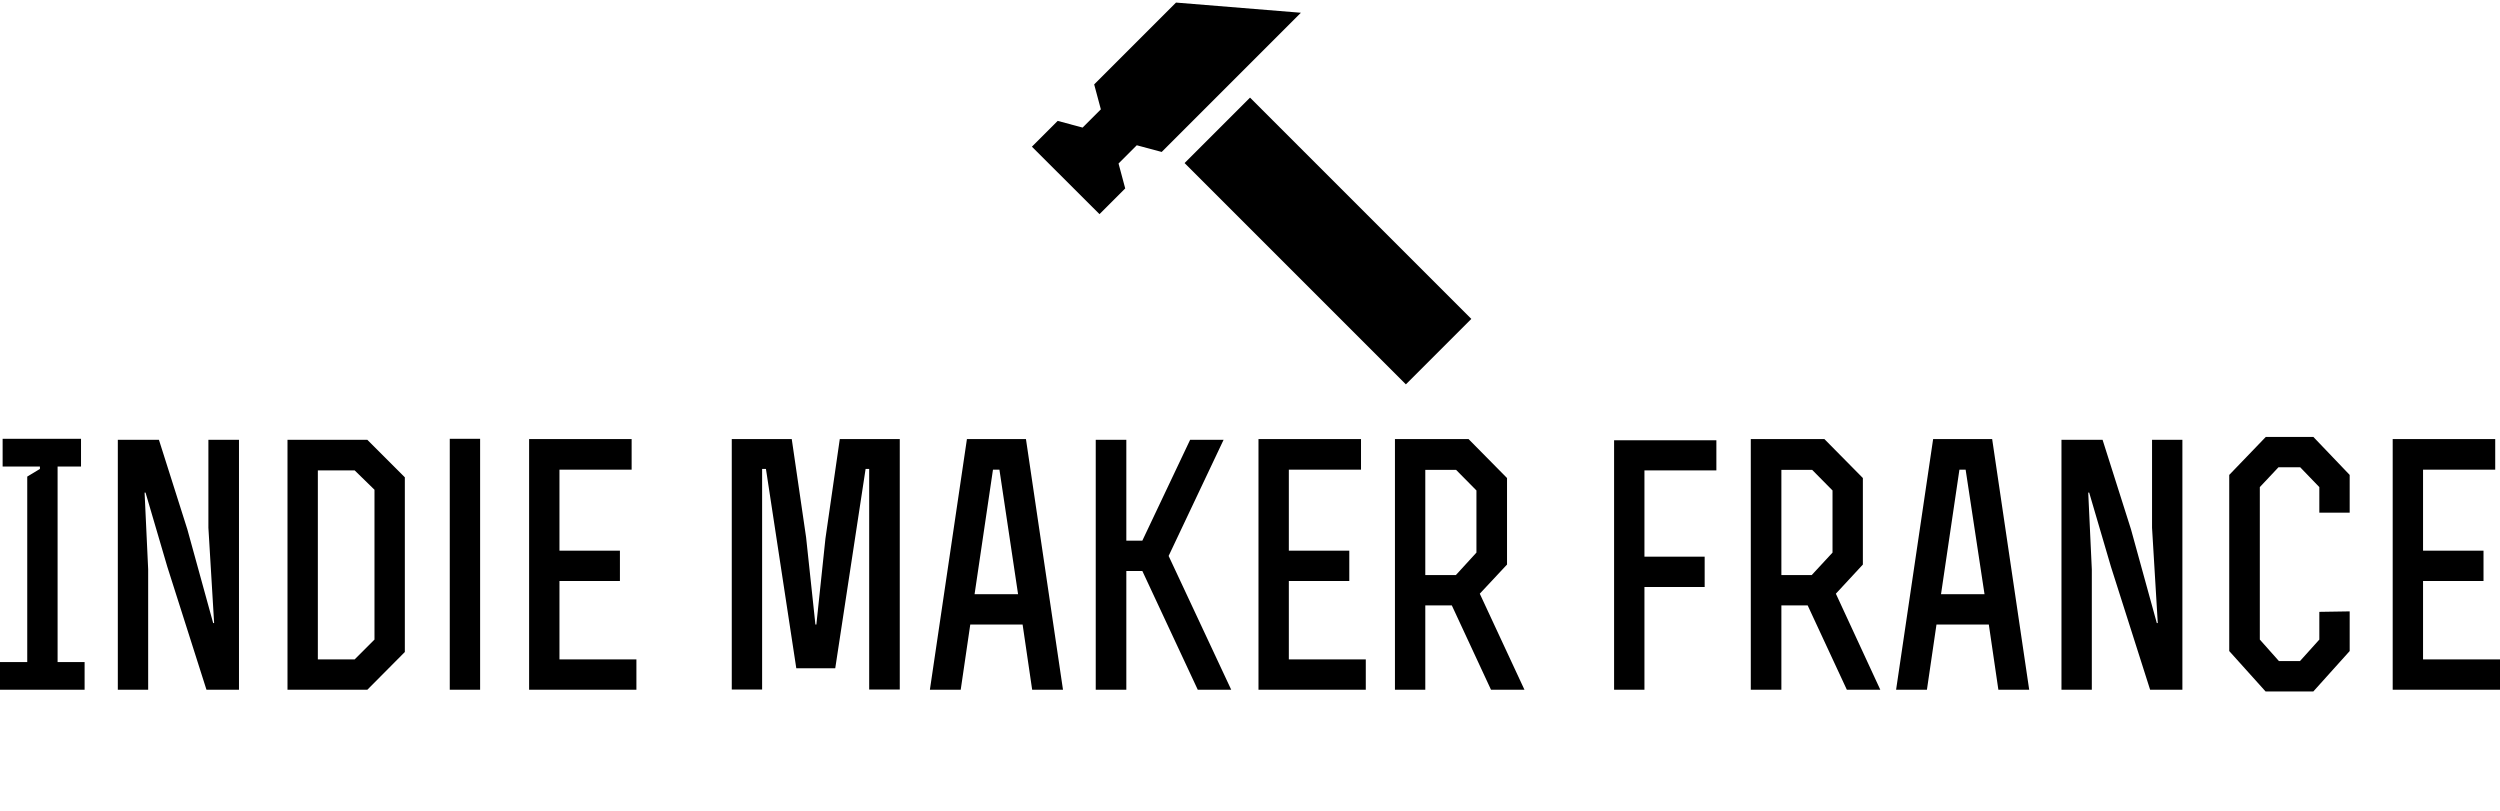
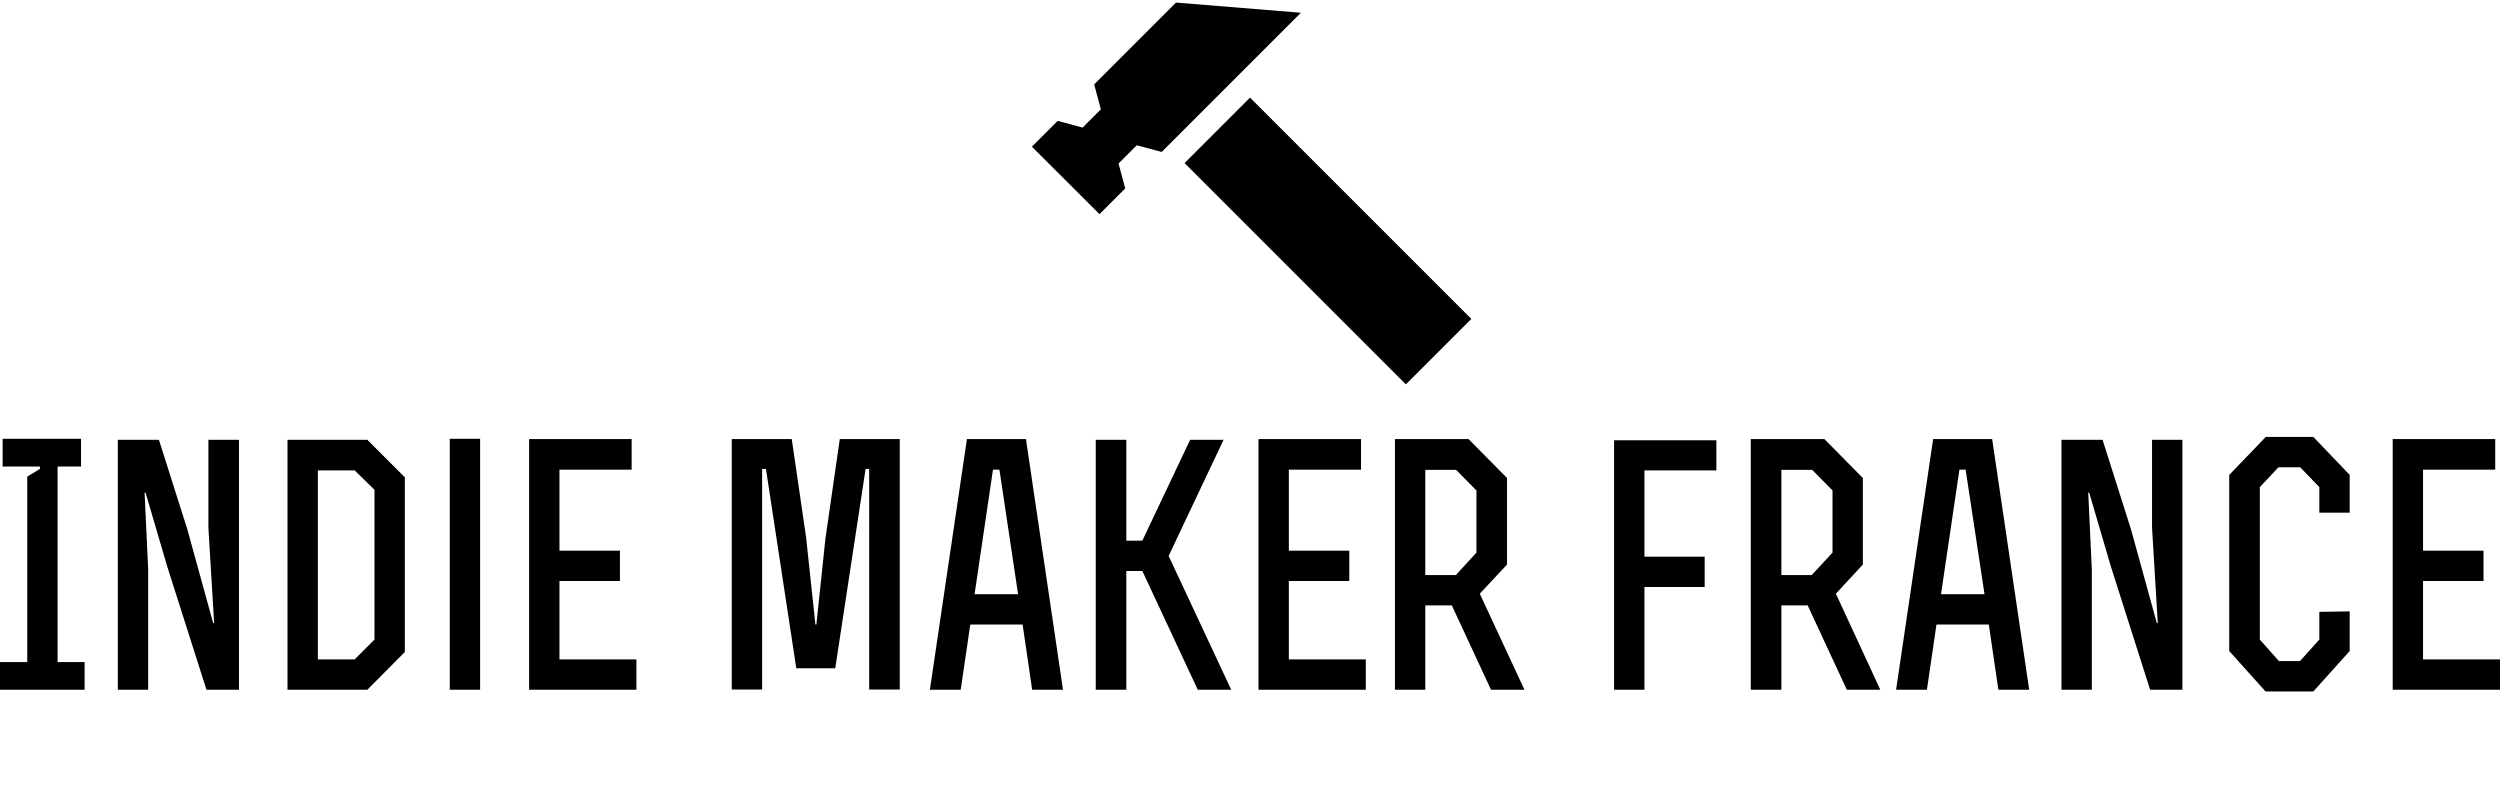
- <svg xmlns="http://www.w3.org/2000/svg" data-v-d3f97b9e="" viewBox="0 0 589.352 191">
-   <g data-v-d3f97b9e="" id="b1c96ba4-437f-45a9-a8e2-a642d29fb469" fill="black" transform="matrix(5.633803,0,0,5.633803,-2.197188,103.4507)">
+ <svg xmlns="http://www.w3.org/2000/svg" data-v-d3f97b9e="" viewBox="0 0 589.352 189">
+   <g data-v-d3f97b9e="" id="d2d0a739-ffe8-4c15-b341-fe96ab01ad34" fill="black" transform="matrix(5.633803,0,0,5.633803,-2.197188,103.4507)">
    <path d="M3.93 10.50L3.93 9.34L2.80 9.34L2.80 1.16L3.78 1.16L3.78 0L0.50 0L0.50 1.16L2.06 1.16L2.06 1.26L1.53 1.58L1.53 9.34L0.39 9.34L0.39 10.50ZM5.32 10.50L6.59 10.50L6.59 5.46L6.44 2.25L6.48 2.25L7.39 5.35L9.03 10.50L10.39 10.50L10.39 0.04L9.11 0.04L9.11 3.72L9.35 7.71L9.31 7.71L8.23 3.79L7.04 0.04L5.32 0.04ZM13.69 9.23L13.69 1.32L15.23 1.32L16.06 2.13L16.06 8.40L15.23 9.23ZM12.42 10.50C13.52 10.50 14.64 10.50 15.76 10.50L17.33 8.92L17.33 1.61L15.76 0.04L12.42 0.04ZM20.48 10.50L20.48 0C19.39 0 20.30 0 19.21 0L19.21 10.50ZM23.80 4.68L23.80 1.29L26.82 1.29L26.82 0.01C25.13 0.01 24.22 0.01 22.53 0.01L22.53 10.50L27.02 10.50L27.02 9.23L23.80 9.23L23.80 5.95L26.33 5.95L26.33 4.68ZM36.76 10.49L38.04 10.49L38.04 0.01L35.53 0.01L34.93 4.17L34.55 7.77L34.51 7.77L34.12 4.12L33.52 0.01C32.38 0.01 32.14 0.01 31.01 0.01L31.01 10.49L32.28 10.49L32.28 1.26L32.44 1.26L33.71 9.60L35.34 9.60L36.61 1.26L36.76 1.26ZM39.30 10.50L40.59 10.50L40.99 7.77L43.18 7.77L43.58 10.50L44.87 10.50L43.32 0.01L40.85 0.01ZM42.99 6.50L41.17 6.50L41.94 1.29L42.21 1.29ZM47.52 0.04L46.24 0.04L46.24 10.50L47.52 10.50L47.52 5.53L48.19 5.53L50.51 10.50L51.91 10.50L49.29 4.90L51.59 0.04L50.19 0.04L48.19 4.26L47.52 4.26ZM54.32 4.68L54.32 1.29L57.34 1.29L57.34 0.01C55.65 0.01 54.74 0.01 53.05 0.01L53.05 10.50L57.54 10.50L57.54 9.23L54.32 9.23L54.32 5.95L56.85 5.95L56.85 4.68ZM60.03 1.30L61.32 1.30L62.17 2.16L62.17 4.76L61.31 5.70L60.03 5.70ZM60.03 6.97L61.14 6.97L62.78 10.50L64.18 10.50L62.31 6.48L63.45 5.26L63.45 1.64L61.84 0.01L58.76 0.01L58.76 10.50L60.03 10.50ZM69.20 4.93L69.20 1.32L72.21 1.32L72.21 0.06C70.52 0.06 69.62 0.06 67.93 0.06L67.93 10.50C68.36 10.50 68.78 10.50 69.20 10.50L69.20 6.20L71.72 6.20L71.72 4.93ZM74.93 1.30L76.22 1.30L77.07 2.16L77.07 4.76L76.20 5.70L74.93 5.70ZM74.93 6.97L76.03 6.97L77.67 10.50L79.07 10.50L77.21 6.48L78.34 5.26L78.34 1.64L76.73 0.01L73.65 0.01L73.65 10.50L74.93 10.50ZM79.73 10.50L81.02 10.50L81.42 7.77L83.61 7.77L84.01 10.50L85.30 10.50L83.75 0.01L81.28 0.01ZM83.43 6.50L81.61 6.50L82.38 1.29L82.64 1.29ZM86.65 10.50L87.92 10.50L87.92 5.46L87.77 2.25L87.81 2.25L88.72 5.35L90.36 10.50L91.71 10.50L91.71 0.04L90.44 0.04L90.44 3.72L90.68 7.71L90.64 7.71L89.56 3.79L88.37 0.04L86.65 0.04ZM97.44 3.09L98.71 3.09L98.71 1.51L97.19-0.08L95.20-0.08L93.67 1.51L93.67 8.88L95.19 10.57L97.19 10.57L98.71 8.88L98.71 7.22L97.44 7.24L97.44 8.40L96.63 9.30L95.75 9.30L94.95 8.40L94.95 2.02L95.73 1.19L96.64 1.19L97.44 2.02ZM101.78 4.68L101.78 1.29L104.80 1.29L104.80 0.01C103.11 0.01 102.20 0.01 100.51 0.01L100.51 10.50L105 10.50L105 9.23L101.78 9.23L101.78 5.95L104.31 5.95L104.31 4.68Z" />
  </g>
-   <g data-v-d3f97b9e="" id="e4a3794c-c0a9-4438-9f94-1c881340313f" transform="matrix(1.037105,0,0,1.037105,243.2022,-6.245192)" stroke="none" fill="black">
+   <g data-v-d3f97b9e="" id="0946f54e-37db-4db6-b0a9-bf0c428c61fd" transform="matrix(1.037105,0,0,1.037105,243.2022,-6.245192)" stroke="none" fill="black">
    <path d="M34.763 43.085L49.638 28.21l50.304 50.303-14.876 14.875zM19.75 43.189l4.147-4.147 5.665 1.518 31.64-31.64-28.388-2.312L14.212 25.21l1.519 5.665-4.148 4.147-5.664-1.519-5.862 5.862 15.364 15.334 5.847-5.846z" />
  </g>
-   <g data-v-d3f97b9e="" id="250e944d-c3f0-4f3f-9058-2048c634890f" fill="black" transform="matrix(1.634063,0,0,1.634063,73.06722,195.7309)">
-     <path d="M4.37 3.78L4.37 3.78Q6.58 3.78 7.78 4.95L7.78 4.95L7.78 4.95Q8.97 6.12 8.97 8.33L8.97 8.33L8.97 8.33Q8.97 10.60 7.78 11.81L7.78 11.81L7.78 11.81Q6.58 13.02 4.37 13.02L4.37 13.02L1.46 13.02L1.46 3.78L4.37 3.78ZM4.42 12.38L4.42 12.38Q6.27 12.38 7.26 11.33L7.26 11.33L7.26 11.33Q8.25 10.29 8.25 8.33L8.25 8.33L8.25 8.33Q8.25 6.45 7.26 5.44L7.26 5.44L7.26 5.44Q6.27 4.42 4.42 4.42L4.42 4.42L2.16 4.42L2.16 12.38L4.42 12.38ZM19.01 12.38L24.85 12.38L24.85 13.02L18.31 13.02L18.31 3.78L24.63 3.78L24.63 4.42L19.01 4.42L19.01 7.99L23.45 7.99L23.45 8.65L19.01 8.65L19.01 12.38ZM36.74 3.64L36.74 3.64Q39.34 3.64 40.22 5.68L40.22 5.68L39.62 6.17L39.62 6.17Q39.27 5.18 38.58 4.73L38.58 4.73L38.58 4.73Q37.88 4.28 36.75 4.28L36.75 4.28L36.75 4.28Q35.94 4.28 35.34 4.54L35.34 4.54L35.34 4.54Q34.73 4.79 34.42 5.22L34.42 5.22L34.42 5.22Q34.10 5.66 34.10 6.20L34.10 6.20L34.10 6.20Q34.10 6.73 34.37 7.08L34.37 7.08L34.37 7.08Q34.64 7.43 35.27 7.68L35.27 7.68L35.27 7.68Q35.91 7.92 37.03 8.12L37.03 8.12L37.03 8.12Q38.84 8.43 39.59 9.02L39.59 9.02L39.59 9.02Q40.35 9.60 40.35 10.64L40.35 10.64L40.35 10.64Q40.35 11.38 39.91 11.96L39.91 11.96L39.91 11.96Q39.48 12.53 38.69 12.84L38.69 12.84L38.69 12.84Q37.90 13.16 36.88 13.16L36.88 13.16L36.88 13.16Q35.42 13.16 34.42 12.58L34.42 12.58L34.42 12.58Q33.42 12.00 33.05 10.95L33.05 10.95L33.67 10.47L33.67 10.47Q33.95 11.47 34.80 11.99L34.80 11.99L34.80 11.99Q35.64 12.52 36.89 12.52L36.89 12.52L36.89 12.52Q38.09 12.52 38.86 12.03L38.86 12.03L38.86 12.03Q39.62 11.54 39.62 10.68L39.62 10.68L39.62 10.68Q39.62 9.94 39.00 9.51L39.00 9.51L39.00 9.51Q38.37 9.07 36.83 8.81L36.83 8.81L36.83 8.81Q35.53 8.58 34.78 8.26L34.78 8.26L34.78 8.26Q34.02 7.94 33.69 7.46L33.69 7.46L33.69 7.46Q33.36 6.99 33.36 6.27L33.36 6.27L33.36 6.27Q33.36 5.56 33.77 4.96L33.77 4.96L33.77 4.96Q34.19 4.35 34.95 4.00L34.95 4.00L34.95 4.00Q35.71 3.64 36.74 3.64L36.74 3.64ZM61.63 3.78L61.63 13.02L60.93 13.02L60.93 3.78L61.63 3.78ZM74.45 3.78L74.45 3.78Q76.66 3.78 77.86 4.95L77.86 4.95L77.86 4.95Q79.06 6.12 79.06 8.33L79.06 8.33L79.06 8.33Q79.06 10.60 77.86 11.81L77.86 11.81L77.86 11.81Q76.66 13.02 74.45 13.02L74.45 13.02L71.54 13.02L71.54 3.78L74.45 3.78ZM74.51 12.38L74.51 12.38Q76.36 12.38 77.34 11.33L77.34 11.33L77.34 11.33Q78.33 10.29 78.33 8.33L78.33 8.33L78.33 8.33Q78.33 6.45 77.34 5.44L77.34 5.44L77.34 5.44Q76.36 4.42 74.51 4.42L74.51 4.42L72.24 4.42L72.24 12.38L74.51 12.38ZM89.10 12.38L94.93 12.38L94.93 13.02L88.40 13.02L88.40 3.78L94.71 3.78L94.71 4.42L89.10 4.42L89.10 7.99L93.53 7.99L93.53 8.65L89.10 8.65L89.10 12.38ZM104.66 12.38L110.50 12.38L110.50 13.02L103.96 13.02L103.96 3.78L110.28 3.78L110.28 4.42L104.66 4.42L104.66 7.99L109.10 7.99L109.10 8.65L104.66 8.65L104.66 12.38ZM133.98 3.78L133.98 3.78Q135.42 3.78 136.27 4.50L136.27 4.50L136.27 4.50Q137.12 5.22 137.12 6.48L137.12 6.48L137.12 6.48Q137.12 7.74 136.27 8.47L136.27 8.47L136.27 8.47Q135.42 9.20 133.98 9.20L133.98 9.20L131.61 9.20L131.61 13.02L130.91 13.02L130.91 3.78L133.98 3.78ZM133.90 8.54L133.90 8.54Q135.10 8.54 135.74 8.01L135.74 8.01L135.74 8.01Q136.37 7.48 136.37 6.48L136.37 6.48L136.37 6.48Q136.37 5.50 135.74 4.96L135.74 4.96L135.74 4.96Q135.10 4.42 133.90 4.42L133.90 4.42L131.61 4.42L131.61 8.54L133.90 8.54ZM153.08 13.02L152.25 13.02L149.60 9.02L149.56 9.02L146.83 9.02L146.83 13.02L146.13 13.02L146.13 3.78L149.56 3.78L149.56 3.78Q150.95 3.78 151.77 4.48L151.77 4.48L151.77 4.48Q152.59 5.18 152.59 6.40L152.59 6.40L152.59 6.40Q152.59 7.41 152.00 8.07L152.00 8.07L152.00 8.07Q151.41 8.74 150.39 8.93L150.39 8.93L153.08 13.02ZM146.83 4.42L146.83 8.36L149.55 8.36L149.55 8.36Q150.67 8.36 151.26 7.85L151.26 7.85L151.26 7.85Q151.86 7.35 151.86 6.40L151.86 6.40L151.86 6.40Q151.86 5.45 151.26 4.93L151.26 4.93L151.26 4.93Q150.67 4.42 149.55 4.42L149.55 4.42L146.83 4.42ZM165.72 3.64L165.72 3.64Q167.02 3.64 167.98 4.22L167.98 4.22L167.98 4.22Q168.94 4.80 169.46 5.87L169.46 5.87L169.46 5.87Q169.97 6.94 169.97 8.40L169.97 8.40L169.97 8.40Q169.97 9.86 169.46 10.93L169.46 10.93L169.46 10.93Q168.94 12.00 167.98 12.58L167.98 12.58L167.98 12.58Q167.02 13.16 165.72 13.16L165.72 13.16L165.72 13.16Q164.42 13.16 163.46 12.58L163.46 12.58L163.46 12.58Q162.50 12.00 161.98 10.93L161.98 10.93L161.98 10.93Q161.46 9.86 161.46 8.40L161.46 8.40L161.46 8.40Q161.46 6.94 161.98 5.87L161.98 5.87L161.98 5.87Q162.50 4.80 163.46 4.22L163.46 4.22L163.46 4.22Q164.42 3.64 165.72 3.64L165.72 3.64ZM165.72 4.28L165.72 4.28Q164.64 4.28 163.85 4.78L163.85 4.78L163.85 4.78Q163.06 5.28 162.63 6.21L162.63 6.21L162.63 6.21Q162.20 7.14 162.20 8.40L162.20 8.40L162.20 8.40Q162.20 9.66 162.63 10.59L162.63 10.59L162.63 10.59Q163.06 11.52 163.85 12.02L163.85 12.02L163.85 12.02Q164.64 12.52 165.72 12.52L165.72 12.52L165.72 12.52Q166.80 12.52 167.59 12.02L167.59 12.02L167.59 12.02Q168.39 11.52 168.82 10.59L168.82 10.59L168.82 10.59Q169.25 9.66 169.25 8.40L169.25 8.40L169.25 8.40Q169.25 7.14 168.82 6.21L168.82 6.21L168.82 6.21Q168.39 5.28 167.59 4.78L167.59 4.78L167.59 4.78Q166.80 4.28 165.72 4.28L165.72 4.28ZM185.60 4.42L180.00 4.42L180.00 7.99L184.44 7.99L184.44 8.65L180.00 8.65L180.00 13.02L179.30 13.02L179.30 3.78L185.60 3.78L185.60 4.42ZM195.17 3.78L195.17 13.02L194.47 13.02L194.47 3.78L195.17 3.78ZM211.39 3.78L211.39 4.42L208.01 4.42L208.01 13.02L207.31 13.02L207.31 4.42L203.94 4.42L203.94 3.78L211.39 3.78ZM225.11 13.02L223.94 10.12L219.52 10.12L218.37 13.02L217.63 13.02L221.33 3.78L222.15 3.78L225.85 13.02L225.11 13.02ZM219.79 9.48L223.69 9.48L222.08 5.45L221.75 4.47L221.73 4.47L221.40 5.42L219.79 9.48ZM234.57 13.02L234.57 3.78L237.83 3.78L237.83 3.78Q239.34 3.78 240.09 4.41L240.09 4.41L240.09 4.41Q240.84 5.04 240.84 6.23L240.84 6.23L240.84 6.23Q240.84 7.04 240.40 7.60L240.40 7.60L240.40 7.60Q239.96 8.16 239.15 8.33L239.15 8.33L239.15 8.34L239.15 8.34Q240.04 8.48 240.57 9.07L240.57 9.07L240.57 9.07Q241.09 9.66 241.09 10.53L241.09 10.53L241.09 10.53Q241.09 11.72 240.25 12.37L240.25 12.37L240.25 12.37Q239.40 13.02 237.83 13.02L237.83 13.02L234.57 13.02ZM235.27 8.04L237.85 8.04L237.85 8.04Q240.10 8.04 240.10 6.23L240.10 6.23L240.10 6.23Q240.10 4.42 237.85 4.42L237.85 4.42L235.27 4.42L235.27 8.04ZM235.27 12.38L237.97 12.38L237.97 12.38Q239.15 12.38 239.75 11.90L239.75 11.90L239.75 11.90Q240.35 11.42 240.35 10.53L240.35 10.53L240.35 10.53Q240.35 9.62 239.75 9.15L239.75 9.15L239.75 9.15Q239.15 8.68 237.97 8.68L237.97 8.68L235.27 8.68L235.27 12.38ZM251.12 12.38L256.66 12.38L256.66 13.02L250.42 13.02L250.42 3.78L251.12 3.78L251.12 12.38ZM266.13 12.38L271.96 12.38L271.96 13.02L265.43 13.02L265.43 3.78L271.74 3.78L271.74 4.42L266.13 4.42L266.13 7.99L270.56 7.99L270.56 8.65L266.13 8.65L266.13 12.38Z" />
+   <g data-v-d3f97b9e="" id="65627509-9b47-4f6a-9f2d-93e923810c7c" fill="black" transform="matrix(1.472693,0,0,1.472693,73.45881,197.7558)">
+     <path d="M5.04 2.21L1.13 2.21L1.13 11.48L5.04 11.48C7.25 11.48 9.30 9.74 9.30 6.85C9.30 3.95 7.25 2.21 5.04 2.21ZM5.00 10.49L2.18 10.49L2.18 3.21L5.00 3.21C6.97 3.21 8.25 4.86 8.25 6.85C8.25 8.83 6.97 10.49 5.00 10.49ZM24.81 3.22L24.81 2.21L17.99 2.21L17.99 11.48L24.81 11.48L24.81 10.47L19.04 10.47L19.04 7.35L24.19 7.35L24.19 6.33L19.04 6.33L19.04 3.22ZM34.01 4.65C34.01 4.03 34.37 3.08 36.47 3.08C38.16 3.08 38.95 3.82 39.06 4.75L40.14 4.75C40.05 3.36 38.93 2.10 36.47 2.10C34.15 2.10 32.98 3.15 32.98 4.66C32.98 7.84 39.33 6.69 39.33 8.96C39.33 10.05 38.35 10.60 36.78 10.60C35.17 10.60 33.87 10.05 33.80 8.71L32.70 8.71C32.84 10.37 33.96 11.59 36.71 11.59C38.99 11.59 40.38 10.64 40.38 8.92C40.38 5.68 34.01 6.80 34.01 4.65ZM60.03 2.21L58.98 2.21L58.98 11.48L60.03 11.48ZM73.21 2.21L69.30 2.21L69.30 11.48L73.21 11.48C75.42 11.48 77.46 9.74 77.46 6.85C77.46 3.95 75.42 2.21 73.21 2.21ZM73.16 10.49L70.35 10.49L70.35 3.21L73.16 3.21C75.14 3.21 76.41 4.86 76.41 6.85C76.41 8.83 75.14 10.49 73.16 10.49ZM92.97 3.22L92.97 2.21L86.16 2.21L86.16 11.48L92.97 11.48L92.97 10.47L87.21 10.47L87.21 7.35L92.36 7.35L92.36 6.33L87.21 6.33L87.21 3.22ZM108.49 3.22L108.49 2.21L101.67 2.21L101.67 11.48L108.49 11.48L108.49 10.47L102.72 10.47L102.72 7.35L107.87 7.35L107.87 6.33L102.72 6.33L102.72 3.22ZM117.68 4.65C117.68 4.03 118.05 3.08 120.15 3.08C121.84 3.08 122.63 3.82 122.74 4.75L123.82 4.75C123.73 3.36 122.61 2.10 120.15 2.10C117.82 2.10 116.66 3.15 116.66 4.66C116.66 7.84 123.00 6.69 123.00 8.96C123.00 10.05 122.02 10.60 120.46 10.60C118.85 10.60 117.54 10.05 117.47 8.71L116.38 8.71C116.52 10.37 117.64 11.59 120.39 11.59C122.67 11.59 124.05 10.64 124.05 8.92C124.05 5.68 117.68 6.80 117.68 4.65ZM143.71 8.18L146.83 8.18C148.81 8.18 150.02 7.03 150.02 5.19C150.02 3.37 148.81 2.21 146.83 2.21L142.66 2.21L142.66 11.48L143.71 11.48ZM146.76 3.21C148.22 3.21 148.97 3.96 148.97 5.19C148.97 6.44 148.22 7.20 146.76 7.20L143.71 7.20L143.71 3.21ZM159.50 7.92L162.72 7.92L164.96 11.48L166.21 11.48L163.77 7.74C164.81 7.50 166.01 6.90 166.01 5.11C166.01 3.35 164.79 2.21 162.89 2.21L158.45 2.21L158.45 11.48L159.50 11.48ZM159.50 3.21L162.76 3.21C164.08 3.21 164.96 3.93 164.96 5.11C164.96 6.55 163.70 6.93 162.71 6.93L159.50 6.93ZM178.93 2.10C176.12 2.10 174.23 4.21 174.23 6.85C174.23 9.48 176.12 11.59 178.93 11.59C181.75 11.59 183.64 9.48 183.64 6.85C183.64 4.21 181.75 2.10 178.93 2.10ZM178.93 10.57C176.68 10.57 175.28 8.93 175.28 6.85C175.28 4.76 176.68 3.12 178.93 3.12C181.19 3.12 182.59 4.76 182.59 6.85C182.59 8.93 181.19 10.57 178.93 10.57ZM199.01 3.22L199.01 2.21L192.32 2.21L192.32 11.48L193.37 11.48L193.37 7.46L198.39 7.46L198.39 6.44L193.37 6.44L193.37 3.22ZM208.53 2.21L207.48 2.21L207.48 11.48L208.53 11.48ZM224.38 2.21L216.86 2.21L216.86 3.22L220.09 3.22L220.09 11.48L221.14 11.48L221.14 3.22L224.38 3.22ZM236.04 2.21L234.72 2.21L230.79 11.48L231.95 11.48L233.09 8.79L237.68 8.79L238.81 11.48L239.97 11.48ZM233.49 7.83L235.38 3.30L237.27 7.83ZM253.99 6.75C254.65 6.45 255.23 5.85 255.23 4.66C255.23 3.54 254.49 2.21 252.31 2.21L248.15 2.21L248.15 11.48L252.55 11.48C254.66 11.48 255.71 10.43 255.71 9.04C255.71 7.66 254.77 7 253.99 6.75ZM249.20 3.21L252.42 3.21C253.69 3.21 254.18 3.98 254.18 4.75C254.18 5.88 253.27 6.36 252.31 6.36L249.20 6.36ZM252.66 10.49L249.20 10.49L249.20 7.31L252.55 7.31C254.02 7.31 254.66 8.09 254.66 8.96C254.66 9.93 253.93 10.49 252.66 10.49ZM264.42 2.21L264.42 11.48L270.52 11.48L270.52 10.47L265.47 10.47L265.47 2.21ZM285.70 3.22L285.70 2.21L278.88 2.21L278.88 11.48L285.70 11.48L285.70 10.47L279.93 10.47L279.93 7.35L285.08 7.35L285.08 6.33L279.93 6.33L279.93 3.22ZM294.90 4.65C294.90 4.03 295.26 3.08 297.36 3.08C299.05 3.08 299.84 3.82 299.95 4.75L301.03 4.75C300.94 3.36 299.82 2.10 297.36 2.10C295.04 2.10 293.87 3.15 293.87 4.66C293.87 7.84 300.22 6.69 300.22 8.96C300.22 10.05 299.24 10.60 297.67 10.60C296.06 10.60 294.76 10.05 294.69 8.71L293.59 8.71C293.73 10.37 294.85 11.59 297.60 11.59C299.88 11.59 301.27 10.64 301.27 8.92C301.27 5.68 294.90 6.80 294.90 4.65Z" />
  </g>
</svg>
